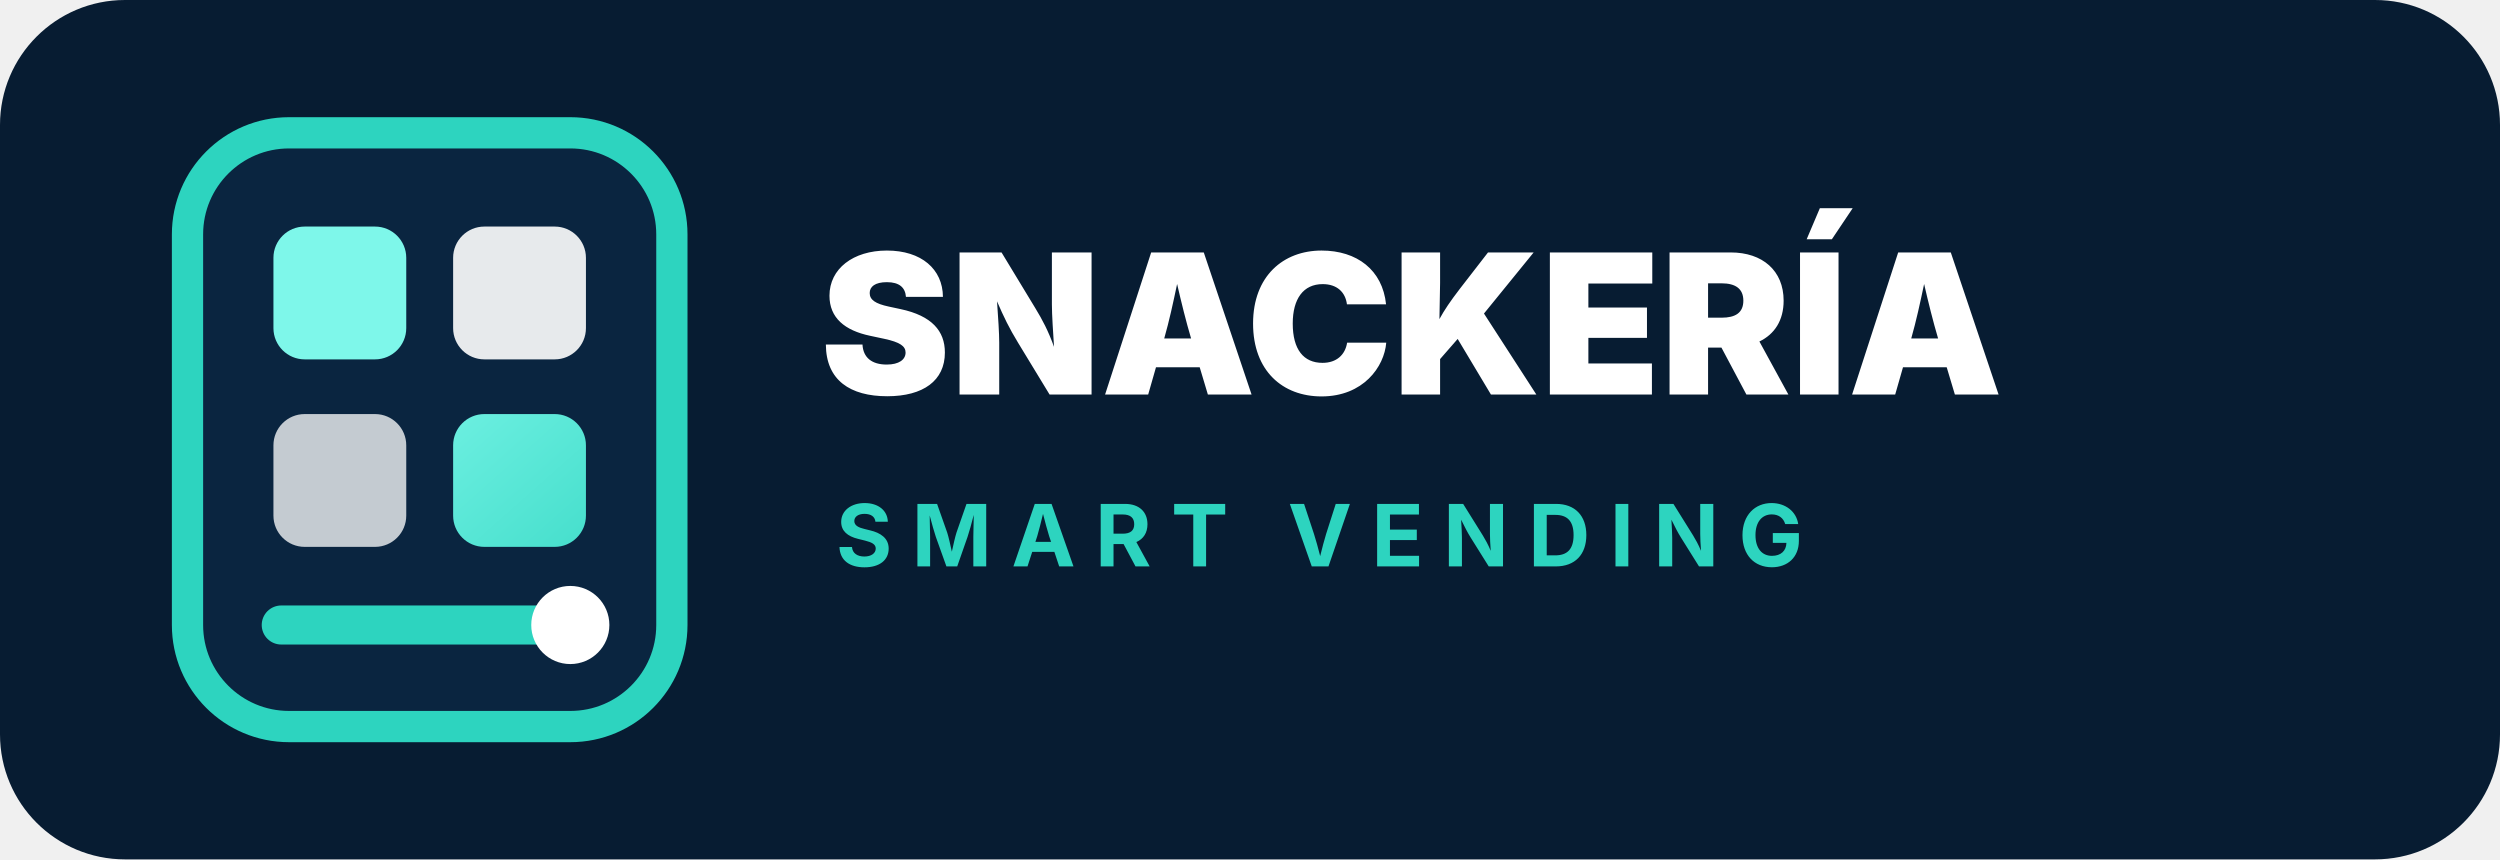
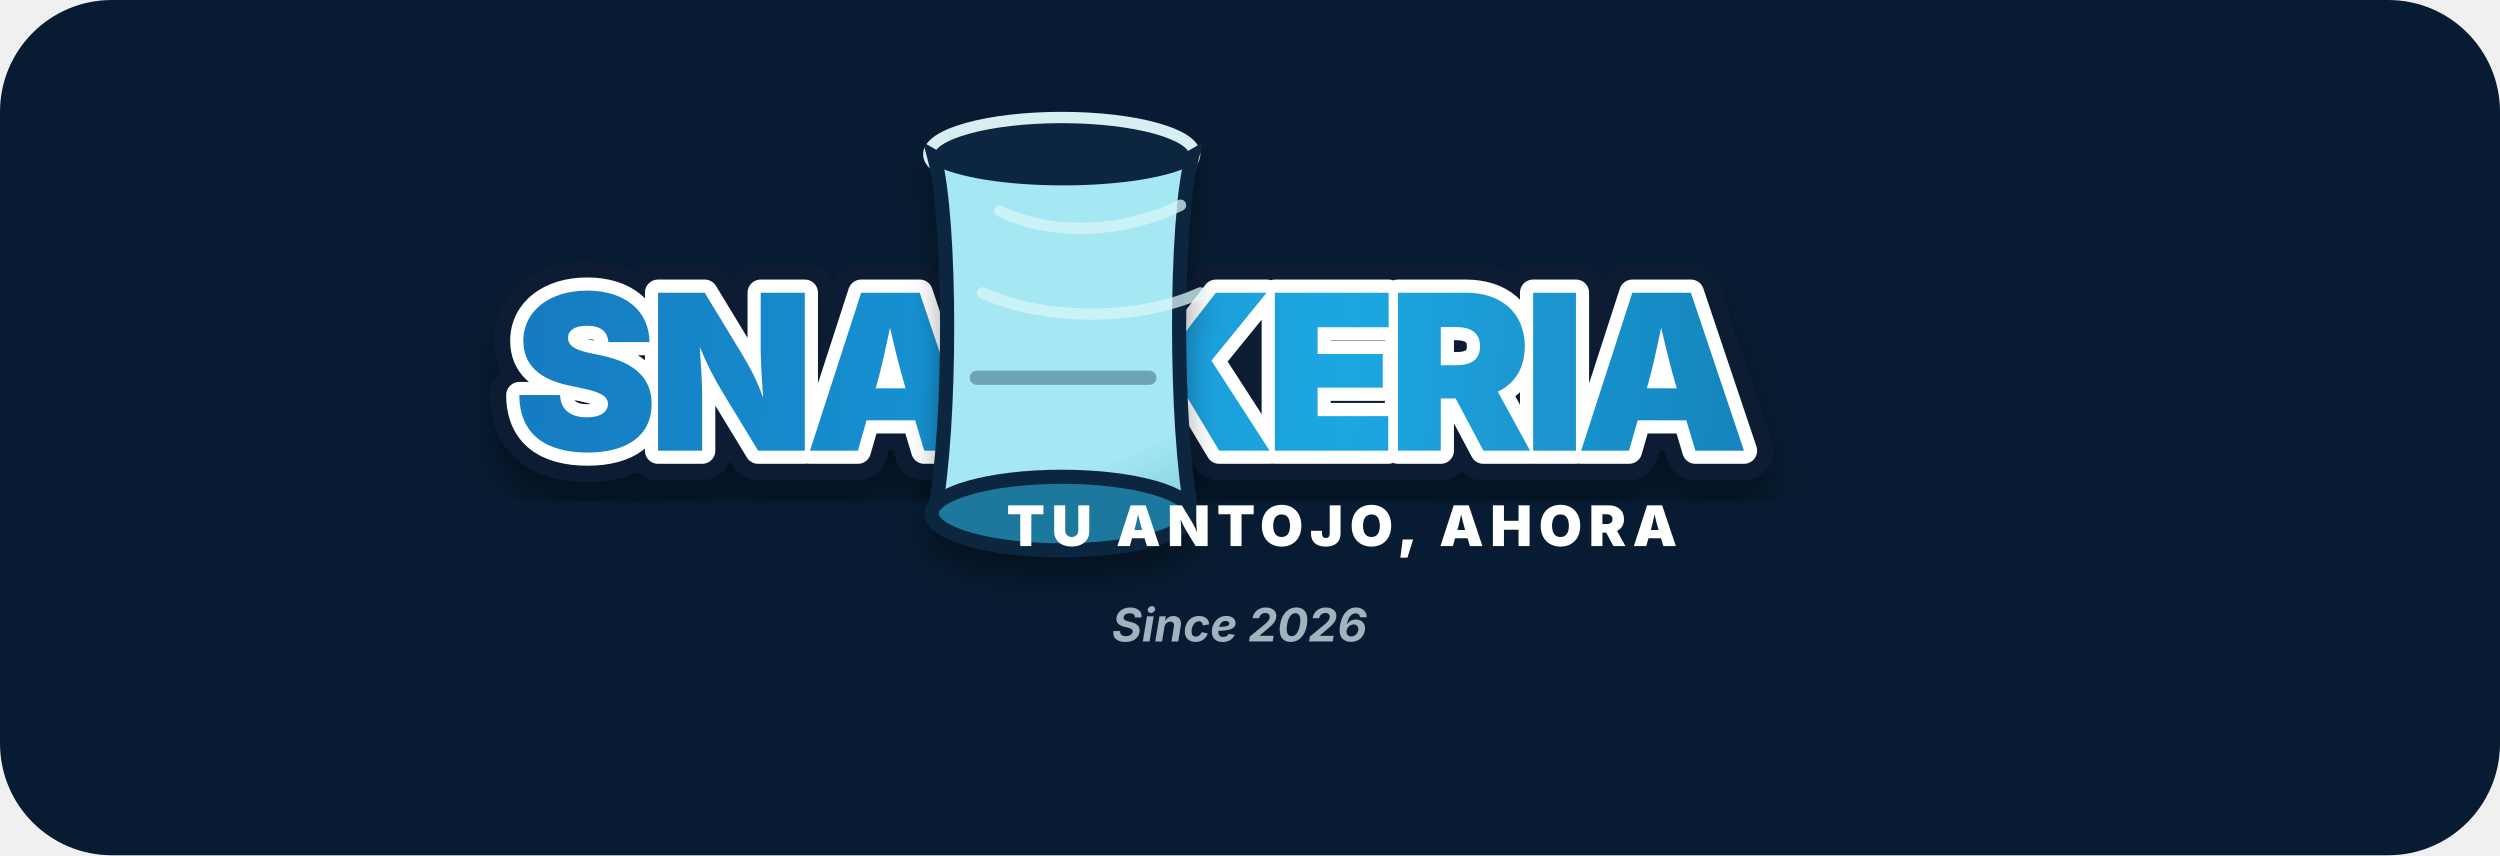
- <svg xmlns="http://www.w3.org/2000/svg" viewBox="0 0 640 220" role="img" aria-labelledby="title desc">
+ <svg xmlns="http://www.w3.org/2000/svg" viewBox="0 0 760 260" role="img" aria-labelledby="title desc">
  <defs>
-     <linearGradient id="mint" x1="78" y1="32" x2="202" y2="172" gradientUnits="userSpaceOnUse">
-       <stop stop-color="#7EF7EA" />
-       <stop offset="0.55" stop-color="#2DD4BF" />
-       <stop offset="1" stop-color="#0EA5A3" />
+     <linearGradient id="can" x1="254" y1="44" x2="318" y2="182" gradientUnits="userSpaceOnUse">
+       <stop stop-color="#A5E7F2" />
+       <stop offset="0.45" stop-color="#4DAFC6" />
+       <stop offset="1" stop-color="#1D6F92" />
    </linearGradient>
+     <linearGradient id="word" x1="92" y1="118" x2="644" y2="138" gradientUnits="userSpaceOnUse">
+       <stop stop-color="#147BC1" />
+       <stop offset="0.46" stop-color="#1EA7E1" />
+       <stop offset="1" stop-color="#0B4F89" />
+     </linearGradient>
+     <filter id="shadow" x="-20%" y="-30%" width="140%" height="160%">
+       <feDropShadow dx="0" dy="8" stdDeviation="5" flood-color="#000000" flood-opacity="0.35" />
+     </filter>
  </defs>
-   <rect width="640" height="220" rx="32" fill="#071C32" />
-   <g transform="translate(48 34)">
-     <rect x="0" y="0" width="124" height="152" rx="26" fill="#0A2540" stroke="#2DD4BF" stroke-width="8" />
-     <rect x="22" y="24" width="34" height="34" rx="8" fill="url(#mint)" />
-     <rect x="68" y="24" width="34" height="34" rx="8" fill="#FFFFFF" opacity="0.9" />
-     <rect x="22" y="72" width="34" height="34" rx="8" fill="#FFFFFF" opacity="0.76" />
-     <rect x="68" y="72" width="34" height="34" rx="8" fill="url(#mint)" />
-     <path d="M24 126h76" stroke="#2DD4BF" stroke-width="10" stroke-linecap="round" />
-     <circle cx="98" cy="126" r="10" fill="#FFFFFF" />
+   <rect width="760" height="260" rx="34" fill="#071C32" />
+   <g transform="translate(64 0)" filter="url(#shadow)">
+     <text x="92" y="137" fill="none" stroke="#071C32" stroke-width="18" stroke-linejoin="round" font-family="Inter, Montserrat, Arial, sans-serif" font-size="66" font-weight="950" letter-spacing="-3">SNACKERIA</text>
+     <text x="92" y="137" fill="#FFFFFF" stroke="#FFFFFF" stroke-width="8" stroke-linejoin="round" font-family="Inter, Montserrat, Arial, sans-serif" font-size="66" font-weight="950" letter-spacing="-3">SNACKERIA</text>
+     <text x="92" y="137" fill="url(#word)" font-family="Inter, Montserrat, Arial, sans-serif" font-size="66" font-weight="950" letter-spacing="-3">SNACKERIA</text>
  </g>
-   <text x="210" y="101" fill="#FFFFFF" font-family="Inter, Montserrat, Arial, sans-serif" font-size="50" font-weight="850">SNACKERÍA</text>
-   <text x="214" y="145" fill="#2DD4BF" font-family="Inter, Montserrat, Arial, sans-serif" font-size="22" font-weight="750" letter-spacing="5">SMART VENDING</text>
+   <g transform="translate(266 34) scale(0.86)" filter="url(#shadow)">
+     <ellipse cx="66" cy="15" rx="47" ry="13" fill="#0A2540" stroke="#D7EEF3" stroke-width="4" />
+     <path d="M21 16c6 23 6 95 0 126 17 15 74 15 91 0-6-31-6-103 0-126-17 10-74 10-91 0Z" fill="url(#can)" stroke="#0A2540" stroke-width="5" />
+     <ellipse cx="66" cy="142" rx="46" ry="13" fill="#1E789C" stroke="#0A2540" stroke-width="5" />
+     <path d="M44 35c18 9 44 8 64-2M38 64c22 10 55 10 77 0" fill="none" stroke="#D8F5F8" stroke-width="4" stroke-linecap="round" opacity="0.75" />
+     <path d="M36 94h61" stroke="#0A2540" stroke-width="5" stroke-linecap="round" opacity="0.35" />
+   </g>
+   <text x="306" y="166" fill="#FFFFFF" font-family="Inter, Montserrat, Arial, sans-serif" font-size="17" font-weight="900" letter-spacing="2">TU ANTOJO, AHORA</text>
+   <text x="338" y="195" fill="#9FB4BF" font-family="Inter, Montserrat, Arial, sans-serif" font-size="14" font-style="italic" font-weight="700">Since 2026</text>
</svg>
